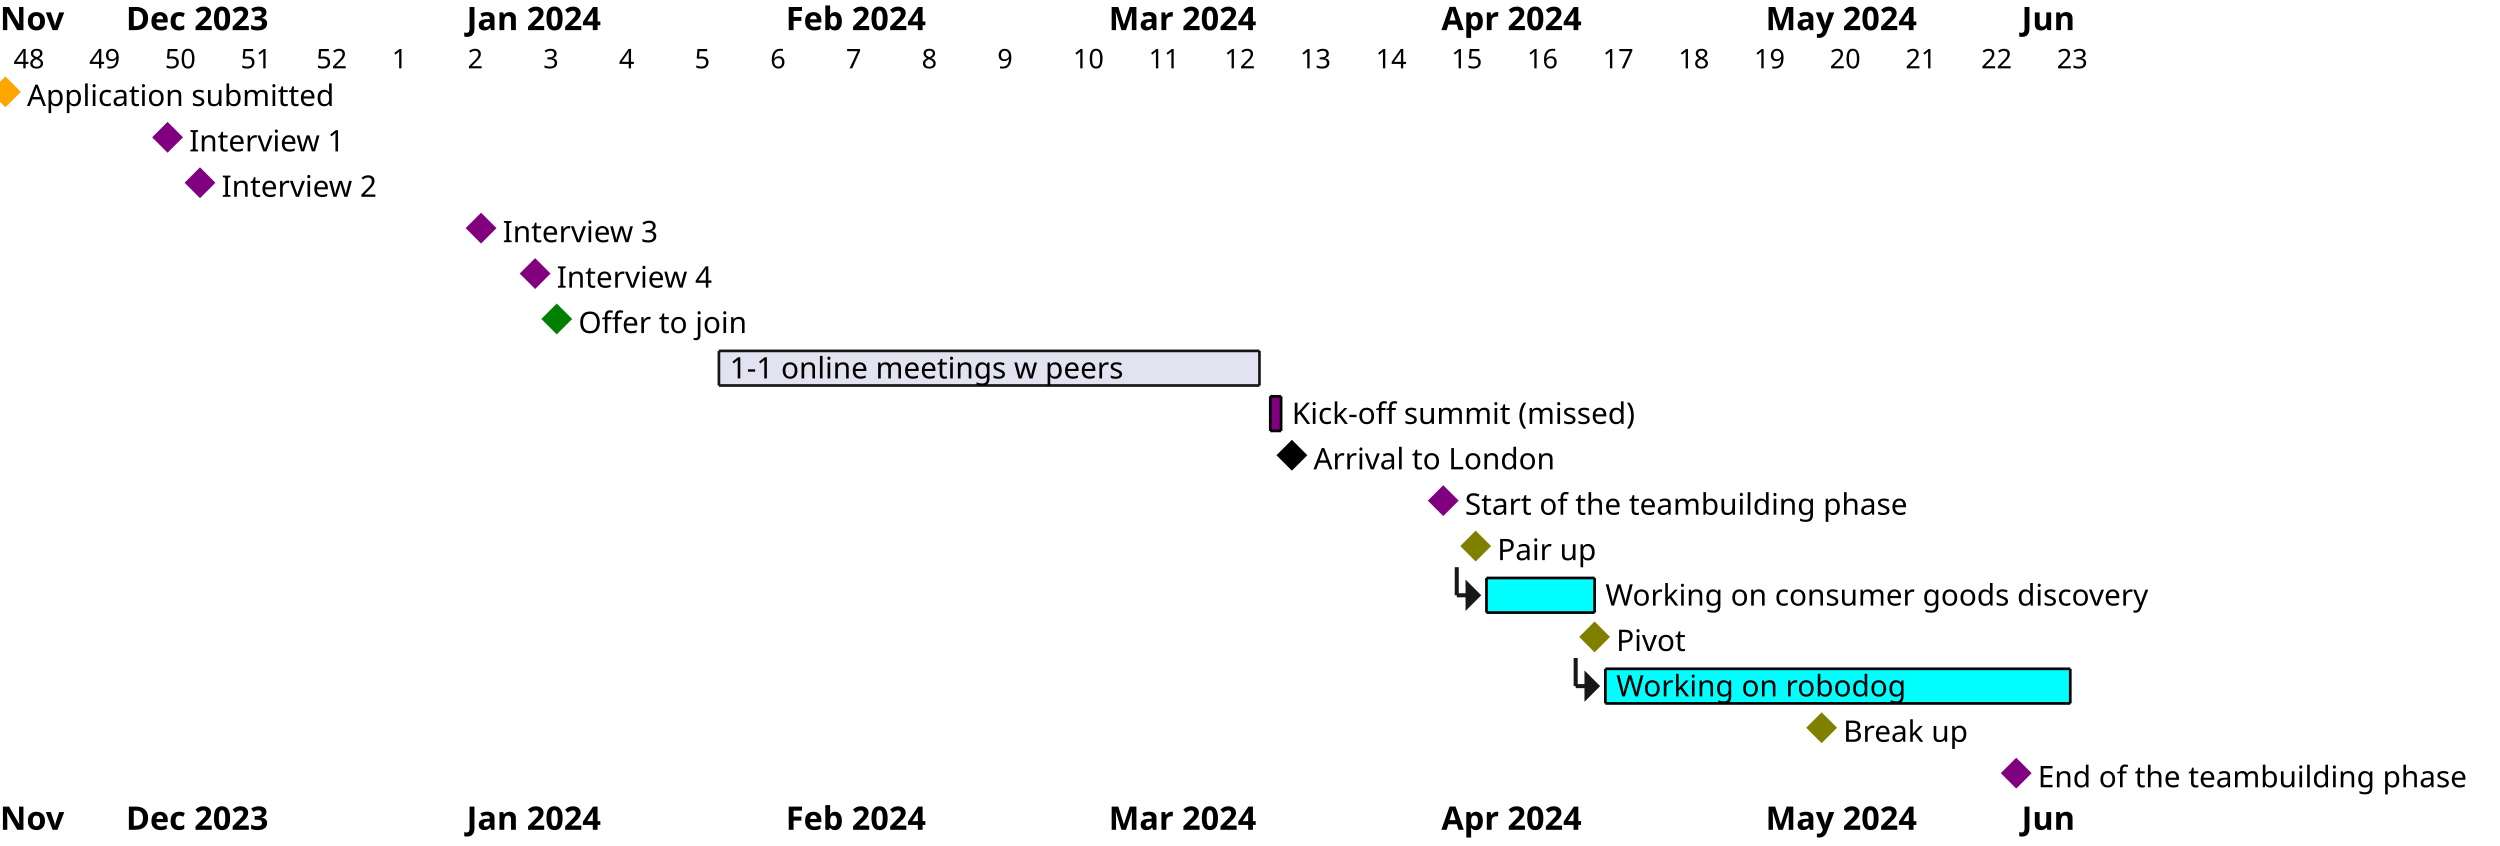
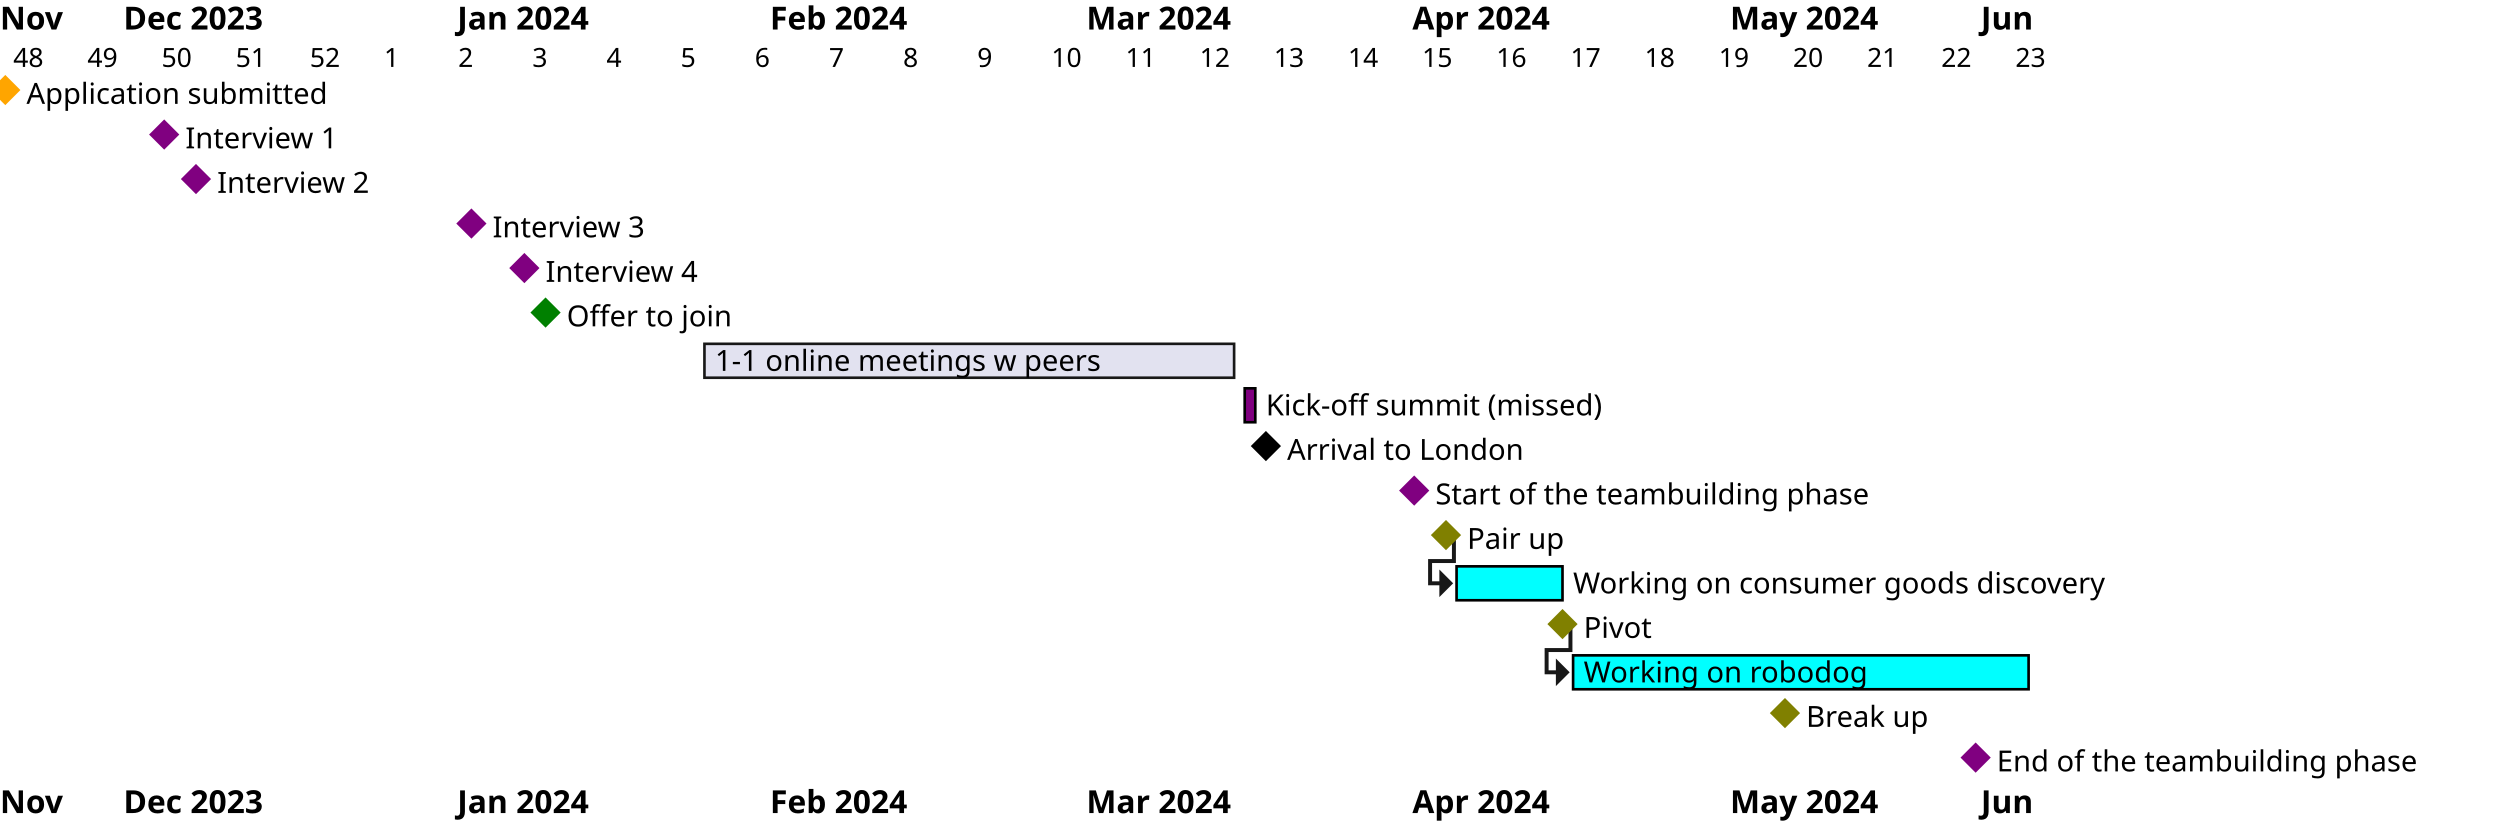
- <svg xmlns="http://www.w3.org/2000/svg" contentStyleType="text/css" height="313px" preserveAspectRatio="none" style="width:925px;height:313px;background:#FFFFFF;" version="1.1" viewBox="0 0 925 313" width="925px" zoomAndPan="magnify">
+ <svg xmlns="http://www.w3.org/2000/svg" contentStyleType="text/css" data-diagram-type="GANTT" height="312px" preserveAspectRatio="none" style="width:944px;height:312px;background:#FFFFFF;" version="1.1" viewBox="0 0 944 312" width="944px" zoomAndPan="magnify">
  <defs />
  <g>
    <text fill="#000000" font-family="sans-serif" font-size="10" lengthAdjust="spacing" textLength="12.725" x="5" y="25.282">48</text>
    <text fill="#000000" font-family="sans-serif" font-size="10" lengthAdjust="spacing" textLength="12.725" x="33" y="25.282">49</text>
    <text fill="#000000" font-family="sans-serif" font-size="10" lengthAdjust="spacing" textLength="12.725" x="61" y="25.282">50</text>
    <text fill="#000000" font-family="sans-serif" font-size="10" lengthAdjust="spacing" textLength="12.725" x="89" y="25.282">51</text>
    <text fill="#000000" font-family="sans-serif" font-size="10" lengthAdjust="spacing" textLength="12.725" x="117" y="25.282">52</text>
    <text fill="#000000" font-family="sans-serif" font-size="10" lengthAdjust="spacing" textLength="6.362" x="145" y="25.282">1</text>
    <text fill="#000000" font-family="sans-serif" font-size="10" lengthAdjust="spacing" textLength="6.362" x="173" y="25.282">2</text>
    <text fill="#000000" font-family="sans-serif" font-size="10" lengthAdjust="spacing" textLength="6.362" x="201" y="25.282">3</text>
    <text fill="#000000" font-family="sans-serif" font-size="10" lengthAdjust="spacing" textLength="6.362" x="229" y="25.282">4</text>
    <text fill="#000000" font-family="sans-serif" font-size="10" lengthAdjust="spacing" textLength="6.362" x="257" y="25.282">5</text>
    <text fill="#000000" font-family="sans-serif" font-size="10" lengthAdjust="spacing" textLength="6.362" x="285" y="25.282">6</text>
    <text fill="#000000" font-family="sans-serif" font-size="10" lengthAdjust="spacing" textLength="6.362" x="313" y="25.282">7</text>
    <text fill="#000000" font-family="sans-serif" font-size="10" lengthAdjust="spacing" textLength="6.362" x="341" y="25.282">8</text>
    <text fill="#000000" font-family="sans-serif" font-size="10" lengthAdjust="spacing" textLength="6.362" x="369" y="25.282">9</text>
    <text fill="#000000" font-family="sans-serif" font-size="10" lengthAdjust="spacing" textLength="12.725" x="397" y="25.282">10</text>
    <text fill="#000000" font-family="sans-serif" font-size="10" lengthAdjust="spacing" textLength="12.725" x="425" y="25.282">11</text>
    <text fill="#000000" font-family="sans-serif" font-size="10" lengthAdjust="spacing" textLength="12.725" x="453" y="25.282">12</text>
    <text fill="#000000" font-family="sans-serif" font-size="10" lengthAdjust="spacing" textLength="12.725" x="481" y="25.282">13</text>
    <text fill="#000000" font-family="sans-serif" font-size="10" lengthAdjust="spacing" textLength="12.725" x="509" y="25.282">14</text>
    <text fill="#000000" font-family="sans-serif" font-size="10" lengthAdjust="spacing" textLength="12.725" x="537" y="25.282">15</text>
    <text fill="#000000" font-family="sans-serif" font-size="10" lengthAdjust="spacing" textLength="12.725" x="565" y="25.282">16</text>
    <text fill="#000000" font-family="sans-serif" font-size="10" lengthAdjust="spacing" textLength="12.725" x="593" y="25.282">17</text>
    <text fill="#000000" font-family="sans-serif" font-size="10" lengthAdjust="spacing" textLength="12.725" x="621" y="25.282">18</text>
    <text fill="#000000" font-family="sans-serif" font-size="10" lengthAdjust="spacing" textLength="12.725" x="649" y="25.282">19</text>
    <text fill="#000000" font-family="sans-serif" font-size="10" lengthAdjust="spacing" textLength="12.725" x="677" y="25.282">20</text>
    <text fill="#000000" font-family="sans-serif" font-size="10" lengthAdjust="spacing" textLength="12.725" x="705" y="25.282">21</text>
    <text fill="#000000" font-family="sans-serif" font-size="10" lengthAdjust="spacing" textLength="12.725" x="733" y="25.282">22</text>
    <text fill="#000000" font-family="sans-serif" font-size="10" lengthAdjust="spacing" textLength="12.725" x="761" y="25.282">23</text>
    <line style="stroke:none;stroke-width:1;" x1="0" x2="0" y1="16" y2="295.875" />
    <line style="stroke:none;stroke-width:1;" x1="28" x2="28" y1="16" y2="295.875" />
    <line style="stroke:none;stroke-width:1;" x1="56" x2="56" y1="16" y2="295.875" />
    <line style="stroke:none;stroke-width:1;" x1="84" x2="84" y1="16" y2="295.875" />
    <line style="stroke:none;stroke-width:1;" x1="112" x2="112" y1="16" y2="295.875" />
    <line style="stroke:none;stroke-width:1;" x1="140" x2="140" y1="16" y2="295.875" />
    <line style="stroke:none;stroke-width:1;" x1="168" x2="168" y1="16" y2="295.875" />
    <line style="stroke:none;stroke-width:1;" x1="196" x2="196" y1="16" y2="295.875" />
    <line style="stroke:none;stroke-width:1;" x1="224" x2="224" y1="16" y2="295.875" />
    <line style="stroke:none;stroke-width:1;" x1="252" x2="252" y1="16" y2="295.875" />
    <line style="stroke:none;stroke-width:1;" x1="280" x2="280" y1="16" y2="295.875" />
    <line style="stroke:none;stroke-width:1;" x1="308" x2="308" y1="16" y2="295.875" />
    <line style="stroke:none;stroke-width:1;" x1="336" x2="336" y1="16" y2="295.875" />
    <line style="stroke:none;stroke-width:1;" x1="364" x2="364" y1="16" y2="295.875" />
    <line style="stroke:none;stroke-width:1;" x1="392" x2="392" y1="16" y2="295.875" />
    <line style="stroke:none;stroke-width:1;" x1="420" x2="420" y1="16" y2="295.875" />
    <line style="stroke:none;stroke-width:1;" x1="448" x2="448" y1="16" y2="295.875" />
    <line style="stroke:none;stroke-width:1;" x1="476" x2="476" y1="16" y2="295.875" />
    <line style="stroke:none;stroke-width:1;" x1="504" x2="504" y1="16" y2="295.875" />
    <line style="stroke:none;stroke-width:1;" x1="532" x2="532" y1="16" y2="295.875" />
    <line style="stroke:none;stroke-width:1;" x1="560" x2="560" y1="16" y2="295.875" />
    <line style="stroke:none;stroke-width:1;" x1="588" x2="588" y1="16" y2="295.875" />
    <line style="stroke:none;stroke-width:1;" x1="616" x2="616" y1="16" y2="295.875" />
    <line style="stroke:none;stroke-width:1;" x1="644" x2="644" y1="16" y2="295.875" />
    <line style="stroke:none;stroke-width:1;" x1="672" x2="672" y1="16" y2="295.875" />
    <line style="stroke:none;stroke-width:1;" x1="700" x2="700" y1="16" y2="295.875" />
    <line style="stroke:none;stroke-width:1;" x1="728" x2="728" y1="16" y2="295.875" />
    <line style="stroke:none;stroke-width:1;" x1="756" x2="756" y1="16" y2="295.875" />
    <line style="stroke:none;stroke-width:1;" x1="768" x2="768" y1="16" y2="295.875" />
    <line style="stroke:none;stroke-width:1;" x1="0" x2="0" y1="0" y2="16" />
    <line style="stroke:none;stroke-width:1;" x1="16" x2="16" y1="0" y2="16" />
-     <text fill="#000000" font-family="sans-serif" font-size="12" font-weight="bold" lengthAdjust="spacing" textLength="26.109" x="0" y="11.139">Nov</text>
+     <text fill="#000000" font-family="sans-serif" font-size="12" font-weight="700" lengthAdjust="spacing" textLength="26.109" x="0" y="11.139">Nov</text>
    <line style="stroke:none;stroke-width:1;" x1="140" x2="140" y1="0" y2="16" />
-     <text fill="#000000" font-family="sans-serif" font-size="12" font-weight="bold" lengthAdjust="spacing" textLength="62.789" x="46.605" y="11.139">Dec 2023</text>
+     <text fill="#000000" font-family="sans-serif" font-size="12" font-weight="700" lengthAdjust="spacing" textLength="62.789" x="46.605" y="11.139">Dec 2023</text>
    <line style="stroke:none;stroke-width:1;" x1="264" x2="264" y1="0" y2="16" />
-     <text fill="#000000" font-family="sans-serif" font-size="12" font-weight="bold" lengthAdjust="spacing" textLength="58.682" x="172.659" y="11.139">Jan 2024</text>
+     <text fill="#000000" font-family="sans-serif" font-size="12" font-weight="700" lengthAdjust="spacing" textLength="58.682" x="172.659" y="11.139">Jan 2024</text>
    <line style="stroke:none;stroke-width:1;" x1="380" x2="380" y1="0" y2="16" />
-     <text fill="#000000" font-family="sans-serif" font-size="12" font-weight="bold" lengthAdjust="spacing" textLength="62.502" x="290.749" y="11.139">Feb 2024</text>
+     <text fill="#000000" font-family="sans-serif" font-size="12" font-weight="700" lengthAdjust="spacing" textLength="62.502" x="290.749" y="11.139">Feb 2024</text>
    <line style="stroke:none;stroke-width:1;" x1="504" x2="504" y1="0" y2="16" />
-     <text fill="#000000" font-family="sans-serif" font-size="12" font-weight="bold" lengthAdjust="spacing" textLength="63.533" x="410.233" y="11.139">Mar 2024</text>
+     <text fill="#000000" font-family="sans-serif" font-size="12" font-weight="700" lengthAdjust="spacing" textLength="63.533" x="410.233" y="11.139">Mar 2024</text>
    <line style="stroke:none;stroke-width:1;" x1="624" x2="624" y1="0" y2="16" />
-     <text fill="#000000" font-family="sans-serif" font-size="12" font-weight="bold" lengthAdjust="spacing" textLength="61.371" x="533.314" y="11.139">Apr 2024</text>
+     <text fill="#000000" font-family="sans-serif" font-size="12" font-weight="700" lengthAdjust="spacing" textLength="61.371" x="533.314" y="11.139">Apr 2024</text>
    <line style="stroke:none;stroke-width:1;" x1="748" x2="748" y1="0" y2="16" />
-     <text fill="#000000" font-family="sans-serif" font-size="12" font-weight="bold" lengthAdjust="spacing" textLength="65.438" x="653.281" y="11.139">May 2024</text>
+     <text fill="#000000" font-family="sans-serif" font-size="12" font-weight="700" lengthAdjust="spacing" textLength="65.438" x="653.281" y="11.139">May 2024</text>
    <line style="stroke:none;stroke-width:1;" x1="768" x2="768" y1="0" y2="16" />
-     <text fill="#000000" font-family="sans-serif" font-size="12" font-weight="bold" lengthAdjust="spacing" textLength="21.551" x="748" y="11.139">Jun</text>
+     <text fill="#000000" font-family="sans-serif" font-size="12" font-weight="700" lengthAdjust="spacing" textLength="21.551" x="748" y="11.139">Jun</text>
    <line style="stroke:none;stroke-width:1;" x1="0" x2="768" y1="0" y2="0" />
    <line style="stroke:none;stroke-width:1;" x1="0" x2="768" y1="16" y2="16" />
    <line style="stroke:none;stroke-width:1;" x1="0" x2="768" y1="27" y2="27" />
-     <line style="stroke:#181818;stroke-width:1.5;" x1="539" x2="539" y1="209.852" y2="220.254" />
-     <line style="stroke:#181818;stroke-width:1.5;" x1="539" x2="547" y1="220.254" y2="220.254" />
-     <polygon fill="#181818" points="543,216.254,543,220.254,543,224.254,547,220.254" style="stroke:#181818;stroke-width:1.5;" />
-     <line style="stroke:#181818;stroke-width:1.5;" x1="583" x2="583" y1="243.461" y2="253.863" />
-     <line style="stroke:#181818;stroke-width:1.5;" x1="583" x2="591" y1="253.863" y2="253.863" />
-     <polygon fill="#181818" points="587,249.863,587,253.863,587,257.863,591,253.863" style="stroke:#181818;stroke-width:1.5;" />
-     <polygon fill="#FFA500" points="2,29,7,34,2,39,-3,34" style="stroke:#FFA500;stroke-width:1;" />
-     <polygon fill="#800080" points="62,45.805,67,50.805,62,55.805,57,50.805" style="stroke:#800080;stroke-width:1;" />
-     <polygon fill="#800080" points="74,62.609,79,67.609,74,72.609,69,67.609" style="stroke:#800080;stroke-width:1;" />
-     <polygon fill="#800080" points="178,79.414,183,84.414,178,89.414,173,84.414" style="stroke:#800080;stroke-width:1;" />
-     <polygon fill="#800080" points="198,96.219,203,101.219,198,106.219,193,101.219" style="stroke:#800080;stroke-width:1;" />
-     <polygon fill="#008000" points="206,113.023,211,118.023,206,123.023,201,118.023" style="stroke:#008000;stroke-width:1;" />
+     <path d="M543,202.047 L549,202.047 L549,211.852 L540,211.852 L540,220.254 L545,220.254" fill="none" style="stroke:#181818;stroke-width:1.5;" />
+     <polygon fill="#181818" points="544,216.254,548,220.254,544,224.254,544,216.254" style="stroke:#181818;stroke-width:1;stroke-linejoin:miter;stroke-miterlimit:10;" />
+     <path d="M587,235.656 L593,235.656 L593,245.461 L584,245.461 L584,253.863 L589,253.863" fill="none" style="stroke:#181818;stroke-width:1.5;" />
+     <polygon fill="#181818" points="588,249.863,592,253.863,588,257.863,588,249.863" style="stroke:#181818;stroke-width:1;stroke-linejoin:miter;stroke-miterlimit:10;" />
+     <polygon fill="#FFA500" points="2,29,7,34,2,39,-3,34" style="stroke:#FFA500;stroke-width:1;stroke-linejoin:miter;stroke-miterlimit:10;" />
+     <polygon fill="#800080" points="62,45.805,67,50.805,62,55.805,57,50.805" style="stroke:#800080;stroke-width:1;stroke-linejoin:miter;stroke-miterlimit:10;" />
+     <polygon fill="#800080" points="74,62.609,79,67.609,74,72.609,69,67.609" style="stroke:#800080;stroke-width:1;stroke-linejoin:miter;stroke-miterlimit:10;" />
+     <polygon fill="#800080" points="178,79.414,183,84.414,178,89.414,173,84.414" style="stroke:#800080;stroke-width:1;stroke-linejoin:miter;stroke-miterlimit:10;" />
+     <polygon fill="#800080" points="198,96.219,203,101.219,198,106.219,193,101.219" style="stroke:#800080;stroke-width:1;stroke-linejoin:miter;stroke-miterlimit:10;" />
+     <polygon fill="#008000" points="206,113.023,211,118.023,206,123.023,201,118.023" style="stroke:#008000;stroke-width:1;stroke-linejoin:miter;stroke-miterlimit:10;" />
    <rect fill="#E2E2F0" height="12.805" style="stroke:none;stroke-width:1;" width="200" x="266" y="129.828" />
-     <line style="stroke:#181818;stroke-width:1;" x1="266" x2="466" y1="129.828" y2="129.828" />
-     <line style="stroke:#181818;stroke-width:1;" x1="266" x2="466" y1="142.633" y2="142.633" />
-     <line style="stroke:#181818;stroke-width:1;" x1="266" x2="266" y1="129.828" y2="142.633" />
-     <line style="stroke:#181818;stroke-width:1;" x1="466" x2="466" y1="129.828" y2="142.633" />
+     <rect fill="none" height="12.805" style="stroke:#181818;stroke-width:1;" width="200" x="266" y="129.828" />
    <rect fill="#800080" height="12.805" style="stroke:none;stroke-width:1;" width="4" x="470" y="146.633" />
-     <line style="stroke:#000000;stroke-width:1;" x1="470" x2="474" y1="146.633" y2="146.633" />
-     <line style="stroke:#000000;stroke-width:1;" x1="470" x2="474" y1="159.438" y2="159.438" />
-     <line style="stroke:#000000;stroke-width:1;" x1="470" x2="470" y1="146.633" y2="159.438" />
-     <line style="stroke:#000000;stroke-width:1;" x1="474" x2="474" y1="146.633" y2="159.438" />
-     <polygon fill="#000000" points="478,163.438,483,168.438,478,173.438,473,168.438" style="stroke:#000000;stroke-width:1;" />
-     <polygon fill="#800080" points="534,180.242,539,185.242,534,190.242,529,185.242" style="stroke:#800080;stroke-width:1;" />
-     <polygon fill="#808000" points="546,197.047,551,202.047,546,207.047,541,202.047" style="stroke:#808000;stroke-width:1;" />
+     <rect fill="none" height="12.805" style="stroke:#000000;stroke-width:1;" width="4" x="470" y="146.633" />
+     <polygon fill="#000000" points="478,163.438,483,168.438,478,173.438,473,168.438" style="stroke:#000000;stroke-width:1;stroke-linejoin:miter;stroke-miterlimit:10;" />
+     <polygon fill="#800080" points="534,180.242,539,185.242,534,190.242,529,185.242" style="stroke:#800080;stroke-width:1;stroke-linejoin:miter;stroke-miterlimit:10;" />
+     <polygon fill="#808000" points="546,197.047,551,202.047,546,207.047,541,202.047" style="stroke:#808000;stroke-width:1;stroke-linejoin:miter;stroke-miterlimit:10;" />
    <rect fill="#00FFFF" height="12.805" style="stroke:none;stroke-width:1;" width="40" x="550" y="213.852" />
-     <line style="stroke:#000000;stroke-width:1;" x1="550" x2="590" y1="213.852" y2="213.852" />
-     <line style="stroke:#000000;stroke-width:1;" x1="550" x2="590" y1="226.656" y2="226.656" />
-     <line style="stroke:#000000;stroke-width:1;" x1="550" x2="550" y1="213.852" y2="226.656" />
-     <line style="stroke:#000000;stroke-width:1;" x1="590" x2="590" y1="213.852" y2="226.656" />
-     <polygon fill="#808000" points="590,230.656,595,235.656,590,240.656,585,235.656" style="stroke:#808000;stroke-width:1;" />
+     <rect fill="none" height="12.805" style="stroke:#000000;stroke-width:1;" width="40" x="550" y="213.852" />
+     <polygon fill="#808000" points="590,230.656,595,235.656,590,240.656,585,235.656" style="stroke:#808000;stroke-width:1;stroke-linejoin:miter;stroke-miterlimit:10;" />
    <rect fill="#00FFFF" height="12.805" style="stroke:none;stroke-width:1;" width="172" x="594" y="247.461" />
-     <line style="stroke:#000000;stroke-width:1;" x1="594" x2="766" y1="247.461" y2="247.461" />
-     <line style="stroke:#000000;stroke-width:1;" x1="594" x2="766" y1="260.266" y2="260.266" />
-     <line style="stroke:#000000;stroke-width:1;" x1="594" x2="594" y1="247.461" y2="260.266" />
-     <line style="stroke:#000000;stroke-width:1;" x1="766" x2="766" y1="247.461" y2="260.266" />
-     <polygon fill="#808000" points="674,264.266,679,269.266,674,274.266,669,269.266" style="stroke:#808000;stroke-width:1;" />
-     <polygon fill="#800080" points="746,281.07,751,286.07,746,291.07,741,286.07" style="stroke:#800080;stroke-width:1;" />
+     <rect fill="none" height="12.805" style="stroke:#000000;stroke-width:1;" width="172" x="594" y="247.461" />
+     <polygon fill="#808000" points="674,264.266,679,269.266,674,274.266,669,269.266" style="stroke:#808000;stroke-width:1;stroke-linejoin:miter;stroke-miterlimit:10;" />
+     <polygon fill="#800080" points="746,281.07,751,286.07,746,291.07,741,286.07" style="stroke:#800080;stroke-width:1;stroke-linejoin:miter;stroke-miterlimit:10;" />
    <text fill="#000000" font-family="sans-serif" font-size="11" lengthAdjust="spacing" textLength="120.79" x="10" y="39.21">Application submitted</text>
    <text fill="#000000" font-family="sans-serif" font-size="11" lengthAdjust="spacing" textLength="61.644" x="70" y="56.015">Interview 1</text>
    <text fill="#000000" font-family="sans-serif" font-size="11" lengthAdjust="spacing" textLength="61.644" x="82" y="72.82">Interview 2</text>
    <text fill="#000000" font-family="sans-serif" font-size="11" lengthAdjust="spacing" textLength="61.644" x="186" y="89.624">Interview 3</text>
    <text fill="#000000" font-family="sans-serif" font-size="11" lengthAdjust="spacing" textLength="61.644" x="206" y="106.429">Interview 4</text>
    <text fill="#000000" font-family="sans-serif" font-size="11" lengthAdjust="spacing" textLength="65.543" x="214" y="123.234">Offer to join</text>
    <text fill="#000000" font-family="sans-serif" font-size="11" lengthAdjust="spacing" textLength="156.578" x="270" y="140.039">1-1 online meetings w peers</text>
    <text fill="#000000" font-family="sans-serif" font-size="11" lengthAdjust="spacing" textLength="137.194" x="478" y="156.843">Kick-off summit (missed)</text>
    <text fill="#000000" font-family="sans-serif" font-size="11" lengthAdjust="spacing" textLength="94.483" x="486" y="173.648">Arrival to London</text>
    <text fill="#000000" font-family="sans-serif" font-size="11" lengthAdjust="spacing" textLength="175.302" x="542" y="190.453">Start of the teambuilding phase</text>
    <text fill="#000000" font-family="sans-serif" font-size="11" lengthAdjust="spacing" textLength="38.403" x="554" y="207.257">Pair up</text>
    <text fill="#000000" font-family="sans-serif" font-size="11" lengthAdjust="spacing" textLength="213.667" x="594" y="224.062">Working on consumer goods discovery</text>
    <text fill="#000000" font-family="sans-serif" font-size="11" lengthAdjust="spacing" textLength="27.242" x="598" y="240.867">Pivot</text>
    <text fill="#000000" font-family="sans-serif" font-size="11" lengthAdjust="spacing" textLength="111.864" x="598" y="257.671">Working on robodog</text>
    <text fill="#000000" font-family="sans-serif" font-size="11" lengthAdjust="spacing" textLength="49.398" x="682" y="274.476">Break up</text>
    <text fill="#000000" font-family="sans-serif" font-size="11" lengthAdjust="spacing" textLength="169.334" x="754" y="291.281">End of the teambuilding phase</text>
    <line style="stroke:none;stroke-width:1;" x1="0" x2="768" y1="295.875" y2="295.875" />
    <line style="stroke:none;stroke-width:1;" x1="0" x2="0" y1="295.875" y2="311.875" />
    <line style="stroke:none;stroke-width:1;" x1="16" x2="16" y1="295.875" y2="311.875" />
-     <text fill="#000000" font-family="sans-serif" font-size="12" font-weight="bold" lengthAdjust="spacing" textLength="26.109" x="0" y="307.014">Nov</text>
+     <text fill="#000000" font-family="sans-serif" font-size="12" font-weight="700" lengthAdjust="spacing" textLength="26.109" x="0" y="307.014">Nov</text>
    <line style="stroke:none;stroke-width:1;" x1="140" x2="140" y1="295.875" y2="311.875" />
-     <text fill="#000000" font-family="sans-serif" font-size="12" font-weight="bold" lengthAdjust="spacing" textLength="62.789" x="46.605" y="307.014">Dec 2023</text>
+     <text fill="#000000" font-family="sans-serif" font-size="12" font-weight="700" lengthAdjust="spacing" textLength="62.789" x="46.605" y="307.014">Dec 2023</text>
    <line style="stroke:none;stroke-width:1;" x1="264" x2="264" y1="295.875" y2="311.875" />
-     <text fill="#000000" font-family="sans-serif" font-size="12" font-weight="bold" lengthAdjust="spacing" textLength="58.682" x="172.659" y="307.014">Jan 2024</text>
+     <text fill="#000000" font-family="sans-serif" font-size="12" font-weight="700" lengthAdjust="spacing" textLength="58.682" x="172.659" y="307.014">Jan 2024</text>
    <line style="stroke:none;stroke-width:1;" x1="380" x2="380" y1="295.875" y2="311.875" />
-     <text fill="#000000" font-family="sans-serif" font-size="12" font-weight="bold" lengthAdjust="spacing" textLength="62.502" x="290.749" y="307.014">Feb 2024</text>
+     <text fill="#000000" font-family="sans-serif" font-size="12" font-weight="700" lengthAdjust="spacing" textLength="62.502" x="290.749" y="307.014">Feb 2024</text>
    <line style="stroke:none;stroke-width:1;" x1="504" x2="504" y1="295.875" y2="311.875" />
-     <text fill="#000000" font-family="sans-serif" font-size="12" font-weight="bold" lengthAdjust="spacing" textLength="63.533" x="410.233" y="307.014">Mar 2024</text>
+     <text fill="#000000" font-family="sans-serif" font-size="12" font-weight="700" lengthAdjust="spacing" textLength="63.533" x="410.233" y="307.014">Mar 2024</text>
    <line style="stroke:none;stroke-width:1;" x1="624" x2="624" y1="295.875" y2="311.875" />
-     <text fill="#000000" font-family="sans-serif" font-size="12" font-weight="bold" lengthAdjust="spacing" textLength="61.371" x="533.314" y="307.014">Apr 2024</text>
+     <text fill="#000000" font-family="sans-serif" font-size="12" font-weight="700" lengthAdjust="spacing" textLength="61.371" x="533.314" y="307.014">Apr 2024</text>
    <line style="stroke:none;stroke-width:1;" x1="748" x2="748" y1="295.875" y2="311.875" />
-     <text fill="#000000" font-family="sans-serif" font-size="12" font-weight="bold" lengthAdjust="spacing" textLength="65.438" x="653.281" y="307.014">May 2024</text>
+     <text fill="#000000" font-family="sans-serif" font-size="12" font-weight="700" lengthAdjust="spacing" textLength="65.438" x="653.281" y="307.014">May 2024</text>
    <line style="stroke:none;stroke-width:1;" x1="768" x2="768" y1="295.875" y2="311.875" />
-     <text fill="#000000" font-family="sans-serif" font-size="12" font-weight="bold" lengthAdjust="spacing" textLength="21.551" x="748" y="307.014">Jun</text>
+     <text fill="#000000" font-family="sans-serif" font-size="12" font-weight="700" lengthAdjust="spacing" textLength="21.551" x="748" y="307.014">Jun</text>
    <line style="stroke:none;stroke-width:1;" x1="0" x2="768" y1="311.875" y2="311.875" />
  </g>
</svg>
